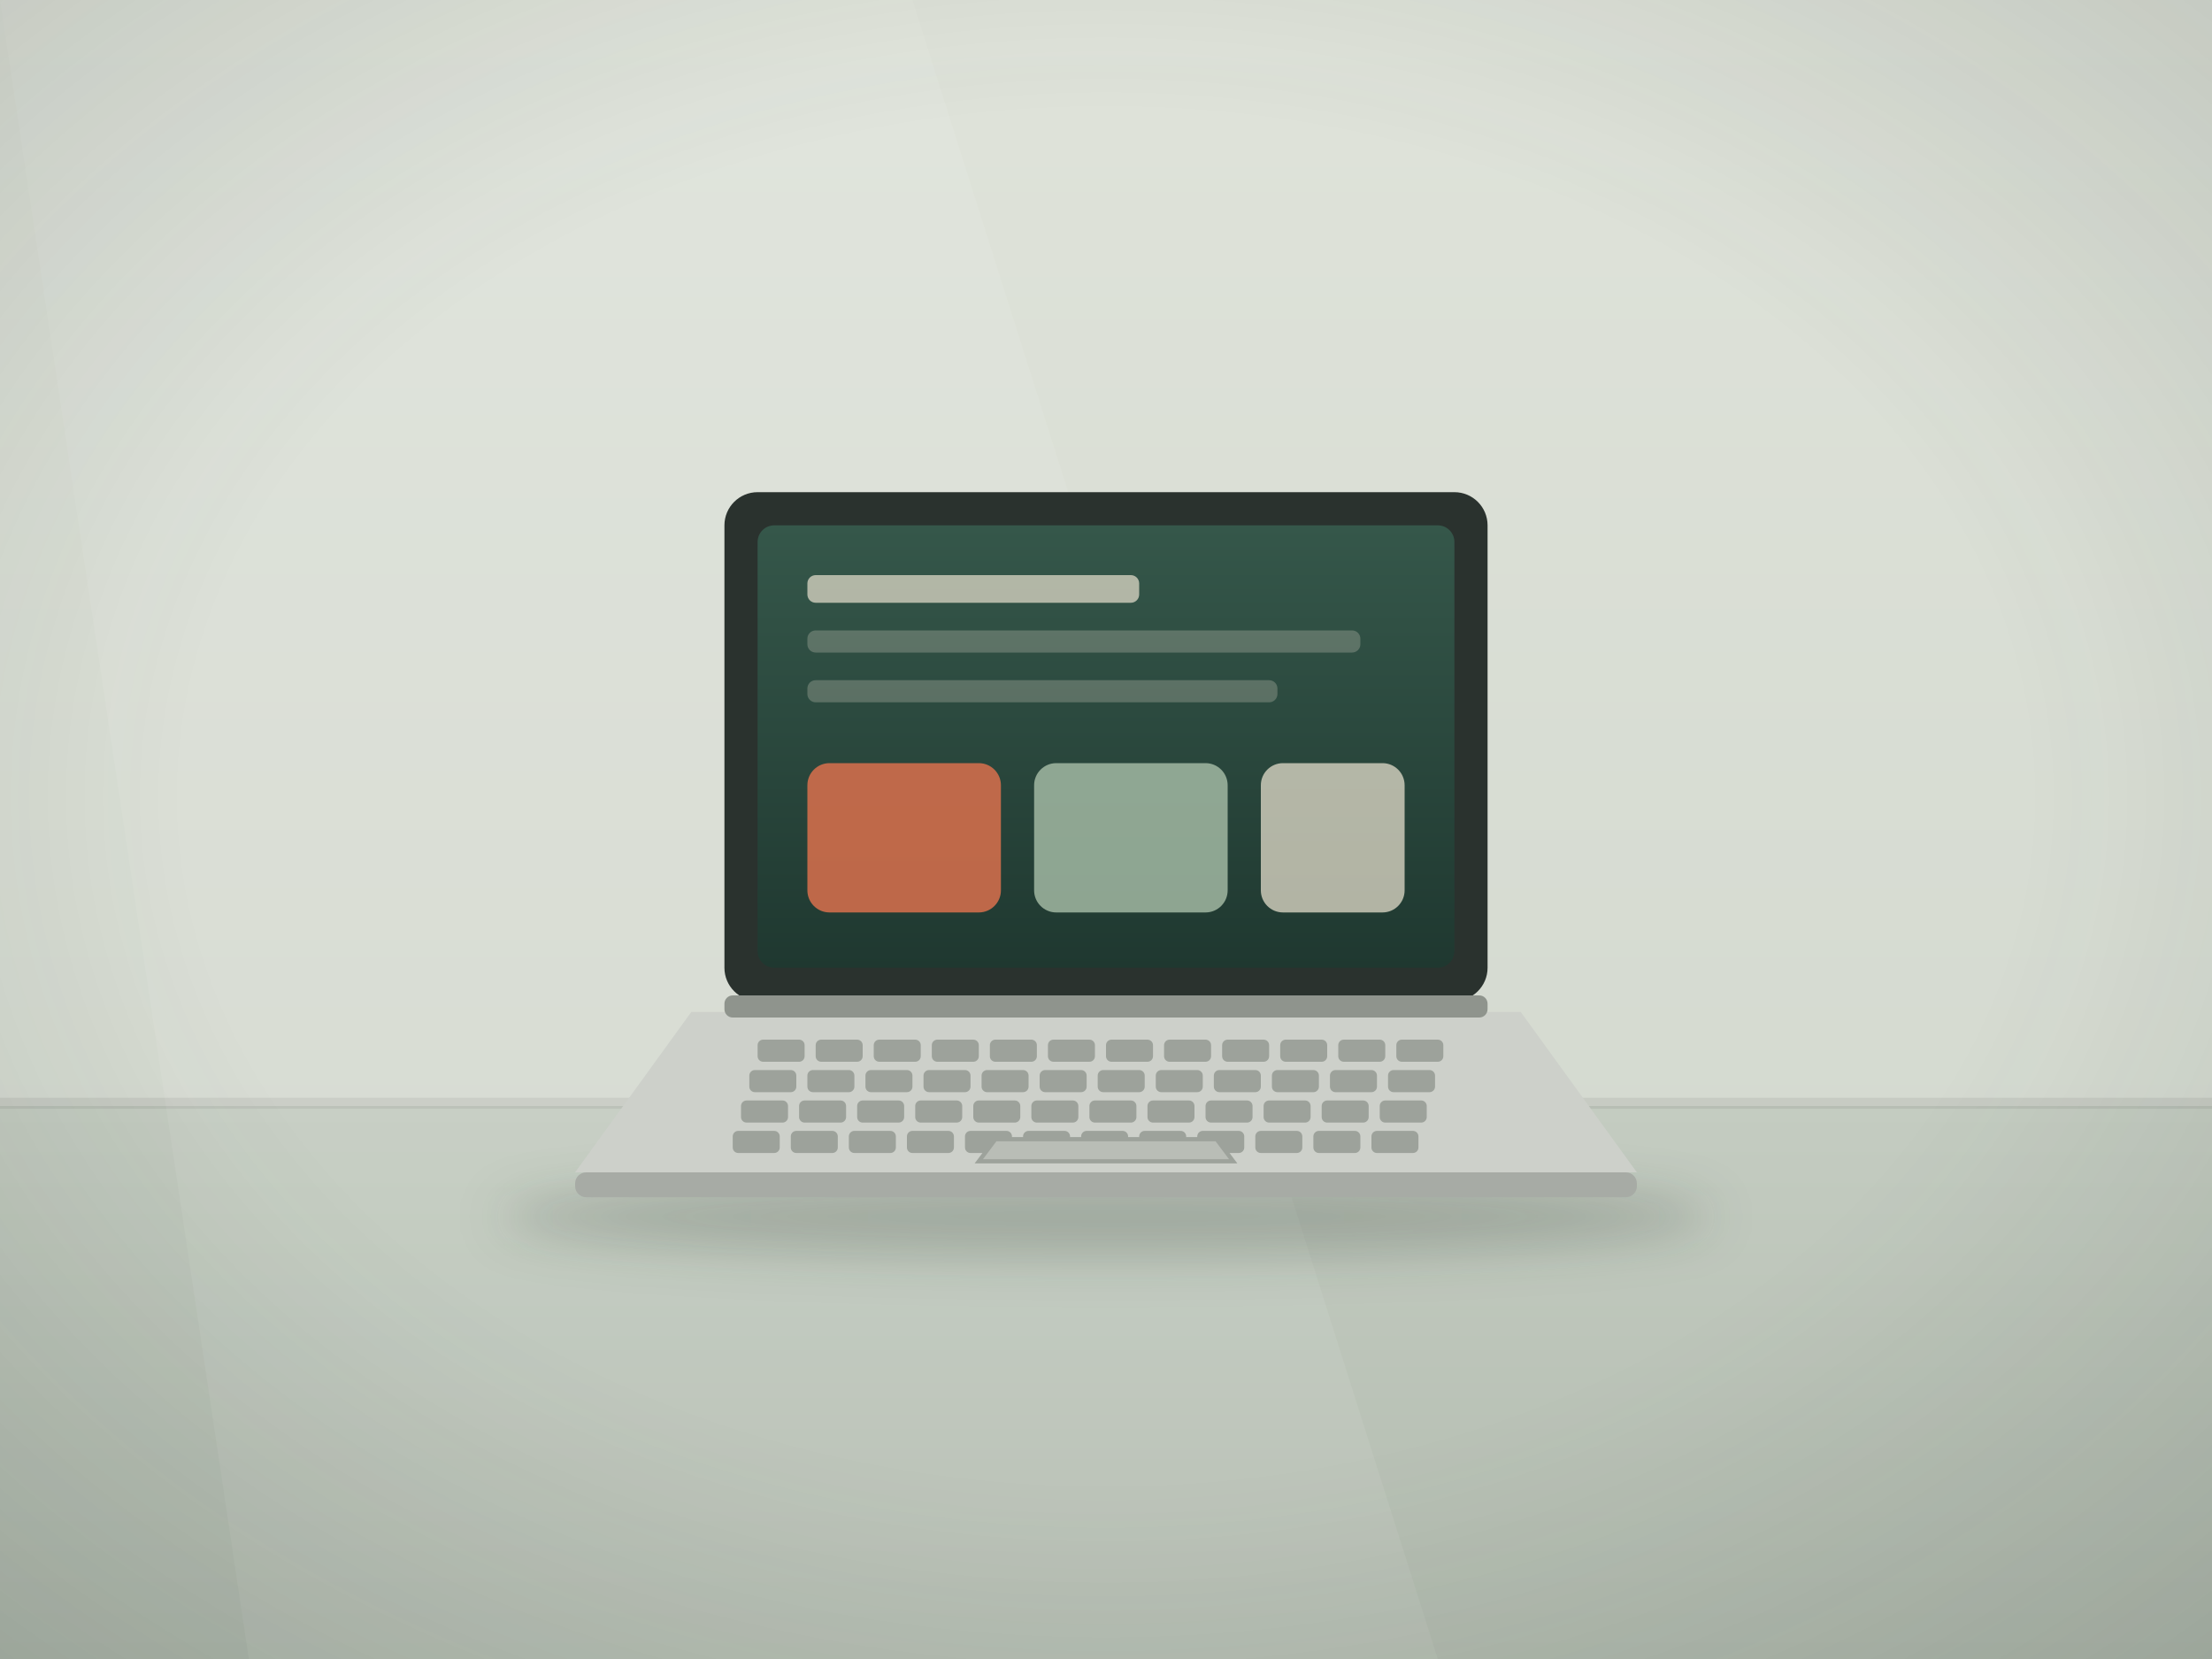
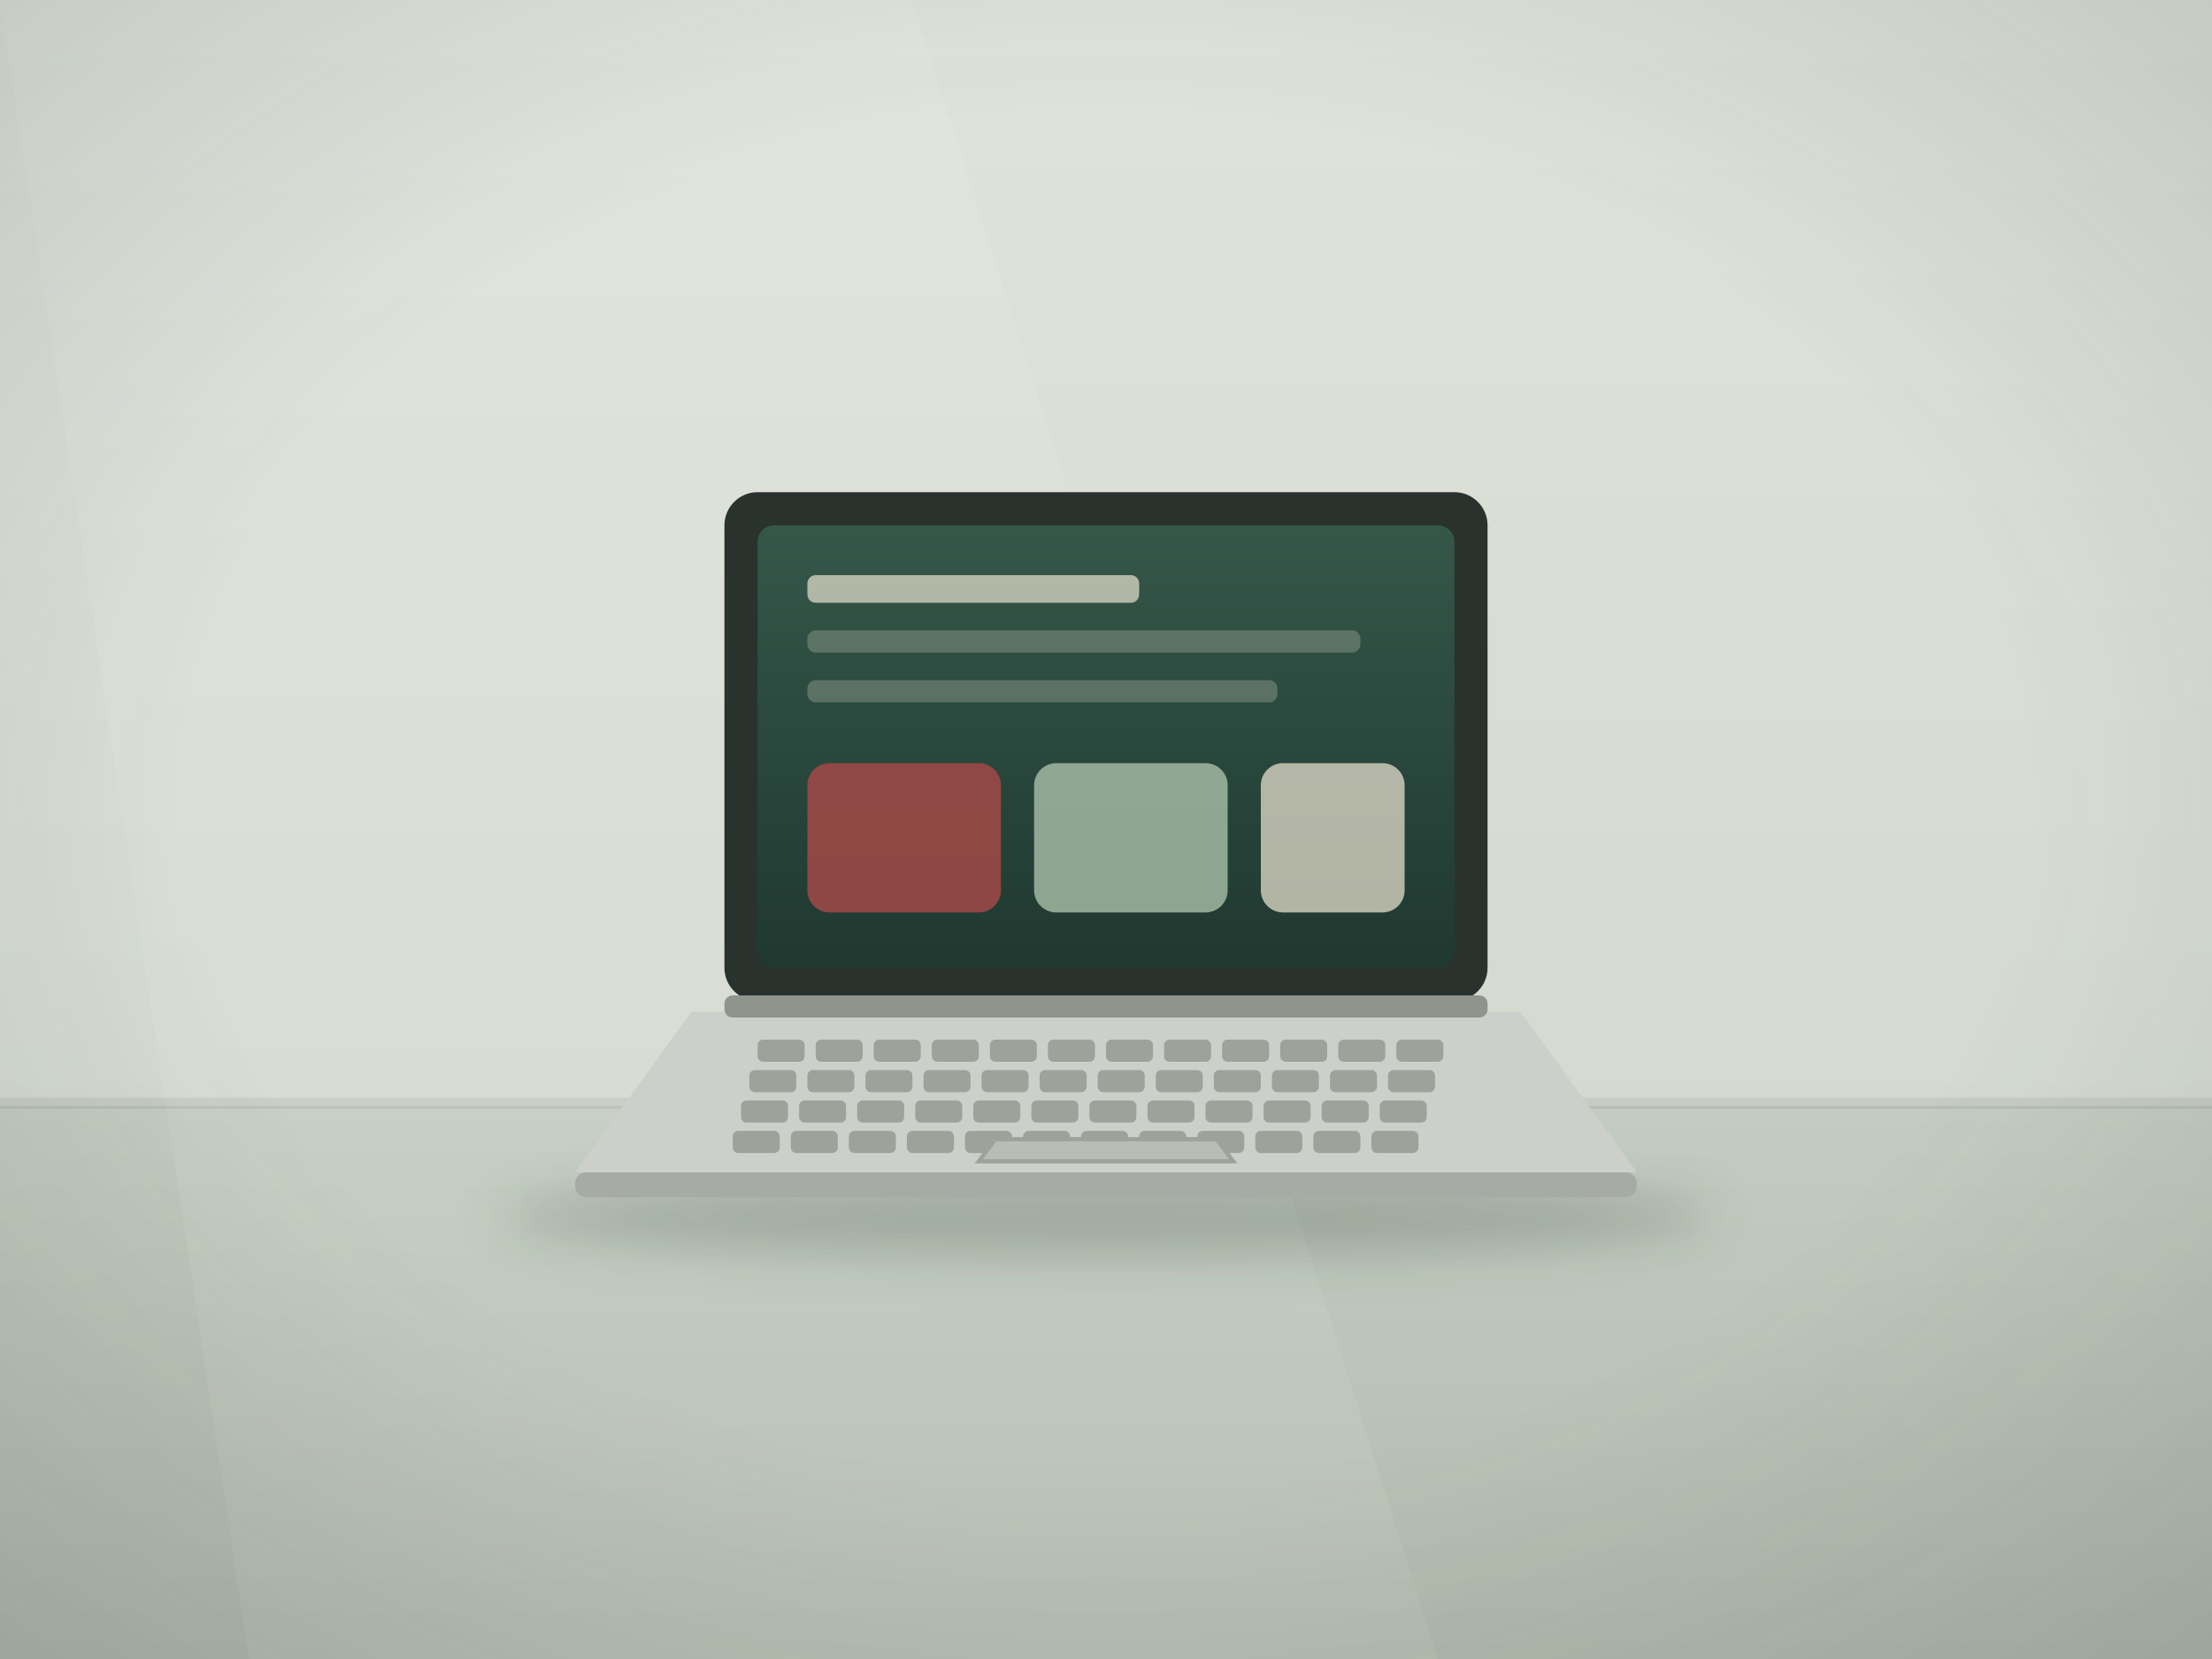
<svg xmlns="http://www.w3.org/2000/svg" viewBox="0 0 800 600" preserveAspectRatio="xMidYMid slice">
  <defs>
    <linearGradient id="wall" x1="0" y1="0" x2="0" y2="1">
      <stop offset="0" stop-color="#DFE3DA" />
      <stop offset="1" stop-color="#D0D6CC" />
    </linearGradient>
    <linearGradient id="floor" x1="0" y1="0" x2="0" y2="1">
      <stop offset="0" stop-color="#C4CCC1" />
      <stop offset="1" stop-color="#B2BBAF" />
    </linearGradient>
    <radialGradient id="vig" cx="50%" cy="48%" r="75%">
      <stop offset=".55" stop-color="#1E2A24" stop-opacity="0" />
      <stop offset="1" stop-color="#1E2A24" stop-opacity=".16" />
    </radialGradient>
    <filter id="blur" x="-30%" y="-80%" width="160%" height="260%">
      <feGaussianBlur stdDeviation="9" />
    </filter>
  </defs>
  <rect x="0" y="0" width="800" height="600" rx="0" fill="url(#wall)" />
  <rect x="0" y="400" width="800" height="200" rx="0" fill="url(#floor)" />
  <rect x="0" y="397" width="800" height="4" rx="0" fill="#000" opacity=".07" />
  <path d="M0 0 L330 0 L520 600 L90 600 Z" fill="#FFFDF8" opacity=".07" />
  <ellipse cx="400" cy="440" rx="220" ry="14" fill="#1E2A24" opacity="0.22" filter="url(#blur)" />
  <rect x="262" y="178" width="276" height="184" rx="12" fill="#2A322E" />
  <defs>
    <linearGradient id="scr" x1="0" y1="0" x2="0" y2="1">
      <stop offset="0" stop-color="#35574A" />
      <stop offset="1" stop-color="#1F3830" />
    </linearGradient>
  </defs>
  <rect x="274" y="190" width="252" height="160" rx="6" fill="url(#scr)" />
  <rect x="292" y="208" width="120" height="10" rx="3" fill="#E8E1CF" opacity=".7" />
  <rect x="292" y="228" width="200" height="8" rx="3" fill="#E8E1CF" opacity=".25" />
  <rect x="292" y="246" width="170" height="8" rx="3" fill="#E8E1CF" opacity=".25" />
-   <rect x="292" y="276" width="70" height="54" rx="8" fill="#D9704C" opacity=".85" />
+   <rect x="292" y="276" width="70" height="54" rx="8" fill="#A14947" opacity=".85" />
  <rect x="374" y="276" width="70" height="54" rx="8" fill="#A9BFA9" opacity=".8" />
  <rect x="456" y="276" width="52" height="54" rx="8" fill="#EFE7D4" opacity=".7" />
  <path d="M250 366 L550 366 L592 424 L208 424 Z" fill="#CDD0CA" />
  <rect x="208" y="424" width="384" height="9" rx="4" fill="#A7ABA5" />
  <rect x="274" y="376" width="17" height="8" rx="2" fill="#9DA29B" />
  <rect x="295" y="376" width="17" height="8" rx="2" fill="#9DA29B" />
  <rect x="316" y="376" width="17" height="8" rx="2" fill="#9DA29B" />
  <rect x="337" y="376" width="17" height="8" rx="2" fill="#9DA29B" />
  <rect x="358" y="376" width="17" height="8" rx="2" fill="#9DA29B" />
  <rect x="379" y="376" width="17" height="8" rx="2" fill="#9DA29B" />
  <rect x="400" y="376" width="17" height="8" rx="2" fill="#9DA29B" />
  <rect x="421" y="376" width="17" height="8" rx="2" fill="#9DA29B" />
  <rect x="442" y="376" width="17" height="8" rx="2" fill="#9DA29B" />
  <rect x="463" y="376" width="17" height="8" rx="2" fill="#9DA29B" />
  <rect x="484" y="376" width="17" height="8" rx="2" fill="#9DA29B" />
  <rect x="505" y="376" width="17" height="8" rx="2" fill="#9DA29B" />
  <rect x="271" y="387" width="17" height="8" rx="2" fill="#9DA29B" />
  <rect x="292" y="387" width="17" height="8" rx="2" fill="#9DA29B" />
  <rect x="313" y="387" width="17" height="8" rx="2" fill="#9DA29B" />
  <rect x="334" y="387" width="17" height="8" rx="2" fill="#9DA29B" />
  <rect x="355" y="387" width="17" height="8" rx="2" fill="#9DA29B" />
  <rect x="376" y="387" width="17" height="8" rx="2" fill="#9DA29B" />
  <rect x="397" y="387" width="17" height="8" rx="2" fill="#9DA29B" />
  <rect x="418" y="387" width="17" height="8" rx="2" fill="#9DA29B" />
  <rect x="439" y="387" width="17" height="8" rx="2" fill="#9DA29B" />
  <rect x="460" y="387" width="17" height="8" rx="2" fill="#9DA29B" />
  <rect x="481" y="387" width="17" height="8" rx="2" fill="#9DA29B" />
  <rect x="502" y="387" width="17" height="8" rx="2" fill="#9DA29B" />
  <rect x="268" y="398" width="17" height="8" rx="2" fill="#9DA29B" />
  <rect x="289" y="398" width="17" height="8" rx="2" fill="#9DA29B" />
  <rect x="310" y="398" width="17" height="8" rx="2" fill="#9DA29B" />
  <rect x="331" y="398" width="17" height="8" rx="2" fill="#9DA29B" />
  <rect x="352" y="398" width="17" height="8" rx="2" fill="#9DA29B" />
  <rect x="373" y="398" width="17" height="8" rx="2" fill="#9DA29B" />
  <rect x="394" y="398" width="17" height="8" rx="2" fill="#9DA29B" />
  <rect x="415" y="398" width="17" height="8" rx="2" fill="#9DA29B" />
  <rect x="436" y="398" width="17" height="8" rx="2" fill="#9DA29B" />
  <rect x="457" y="398" width="17" height="8" rx="2" fill="#9DA29B" />
  <rect x="478" y="398" width="17" height="8" rx="2" fill="#9DA29B" />
  <rect x="499" y="398" width="17" height="8" rx="2" fill="#9DA29B" />
  <rect x="265" y="409" width="17" height="8" rx="2" fill="#9DA29B" />
  <rect x="286" y="409" width="17" height="8" rx="2" fill="#9DA29B" />
  <rect x="307" y="409" width="17" height="8" rx="2" fill="#9DA29B" />
  <rect x="328" y="409" width="17" height="8" rx="2" fill="#9DA29B" />
  <rect x="349" y="409" width="17" height="8" rx="2" fill="#9DA29B" />
  <rect x="370" y="409" width="17" height="8" rx="2" fill="#9DA29B" />
  <rect x="391" y="409" width="17" height="8" rx="2" fill="#9DA29B" />
  <rect x="412" y="409" width="17" height="8" rx="2" fill="#9DA29B" />
  <rect x="433" y="409" width="17" height="8" rx="2" fill="#9DA29B" />
  <rect x="454" y="409" width="17" height="8" rx="2" fill="#9DA29B" />
  <rect x="475" y="409" width="17" height="8" rx="2" fill="#9DA29B" />
  <rect x="496" y="409" width="17" height="8" rx="2" fill="#9DA29B" />
  <path d="M360 412 L440 412 L446 420 L354 420 Z" fill="#B9BDB6" stroke="#9DA29B" stroke-width="1.5" />
  <rect x="262" y="360" width="276" height="8" rx="3" fill="#8F948D" />
  <rect x="0" y="0" width="800" height="600" rx="0" fill="url(#vig)" />
</svg>
